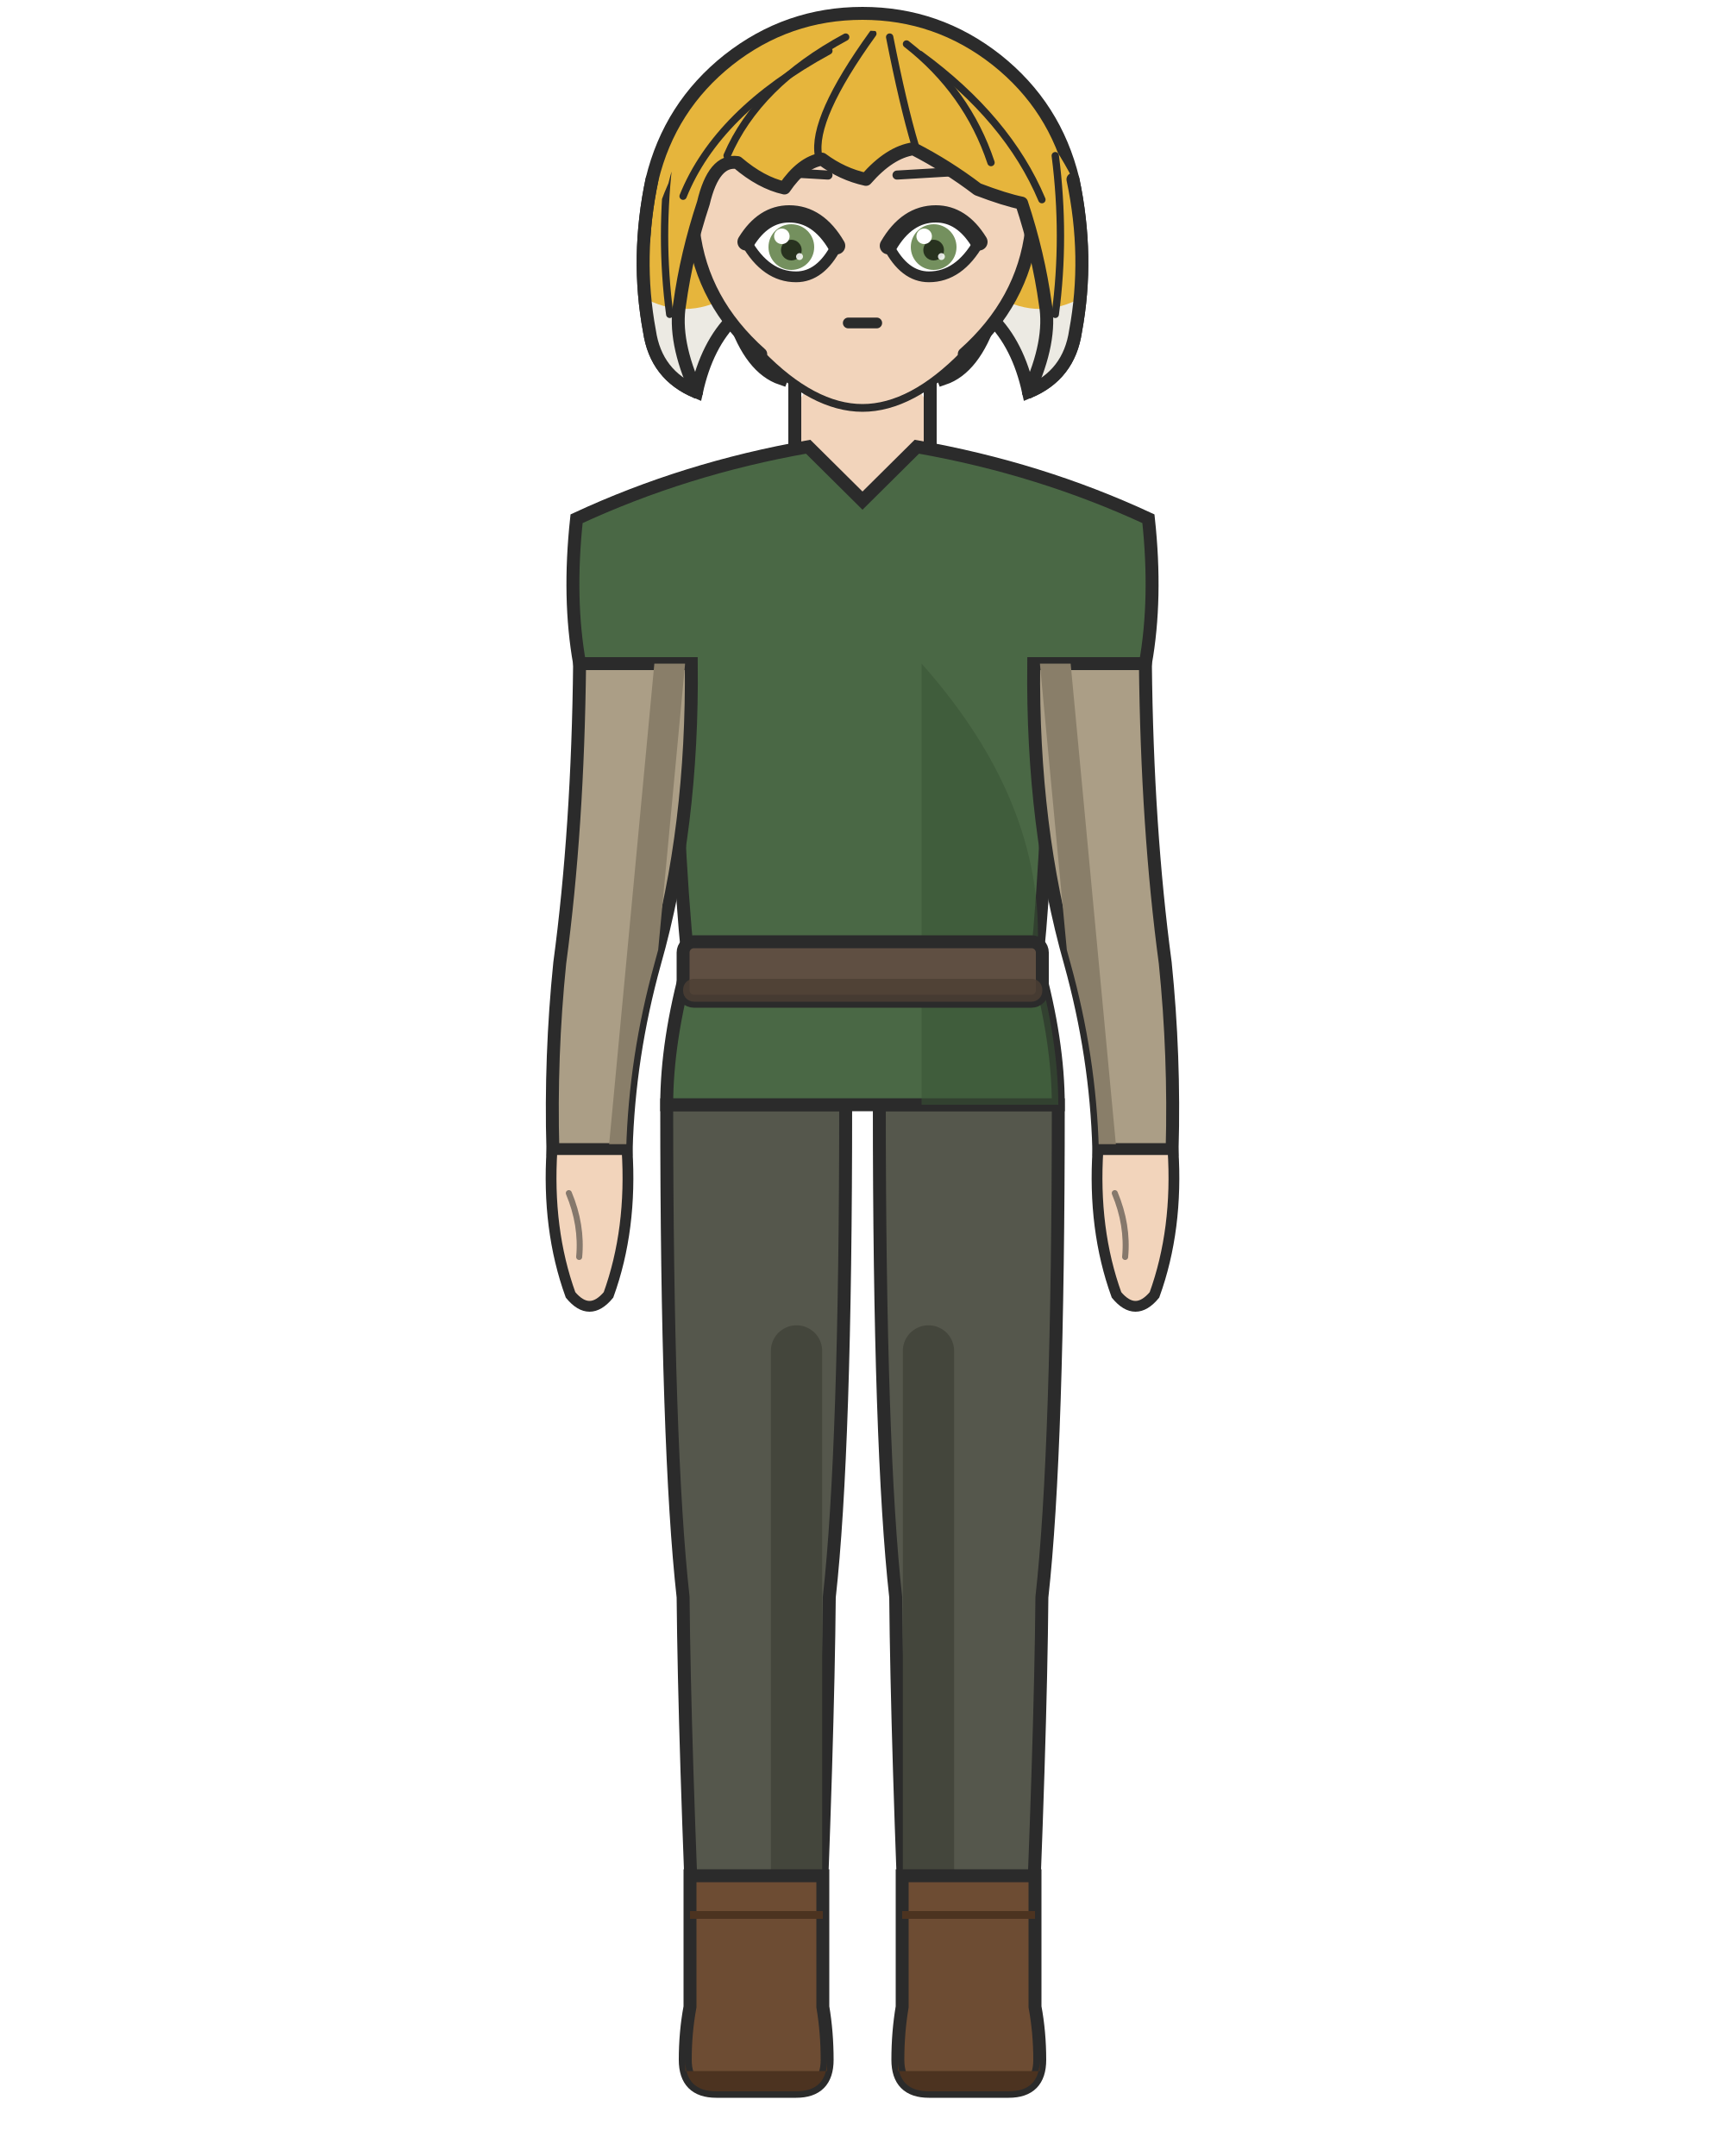
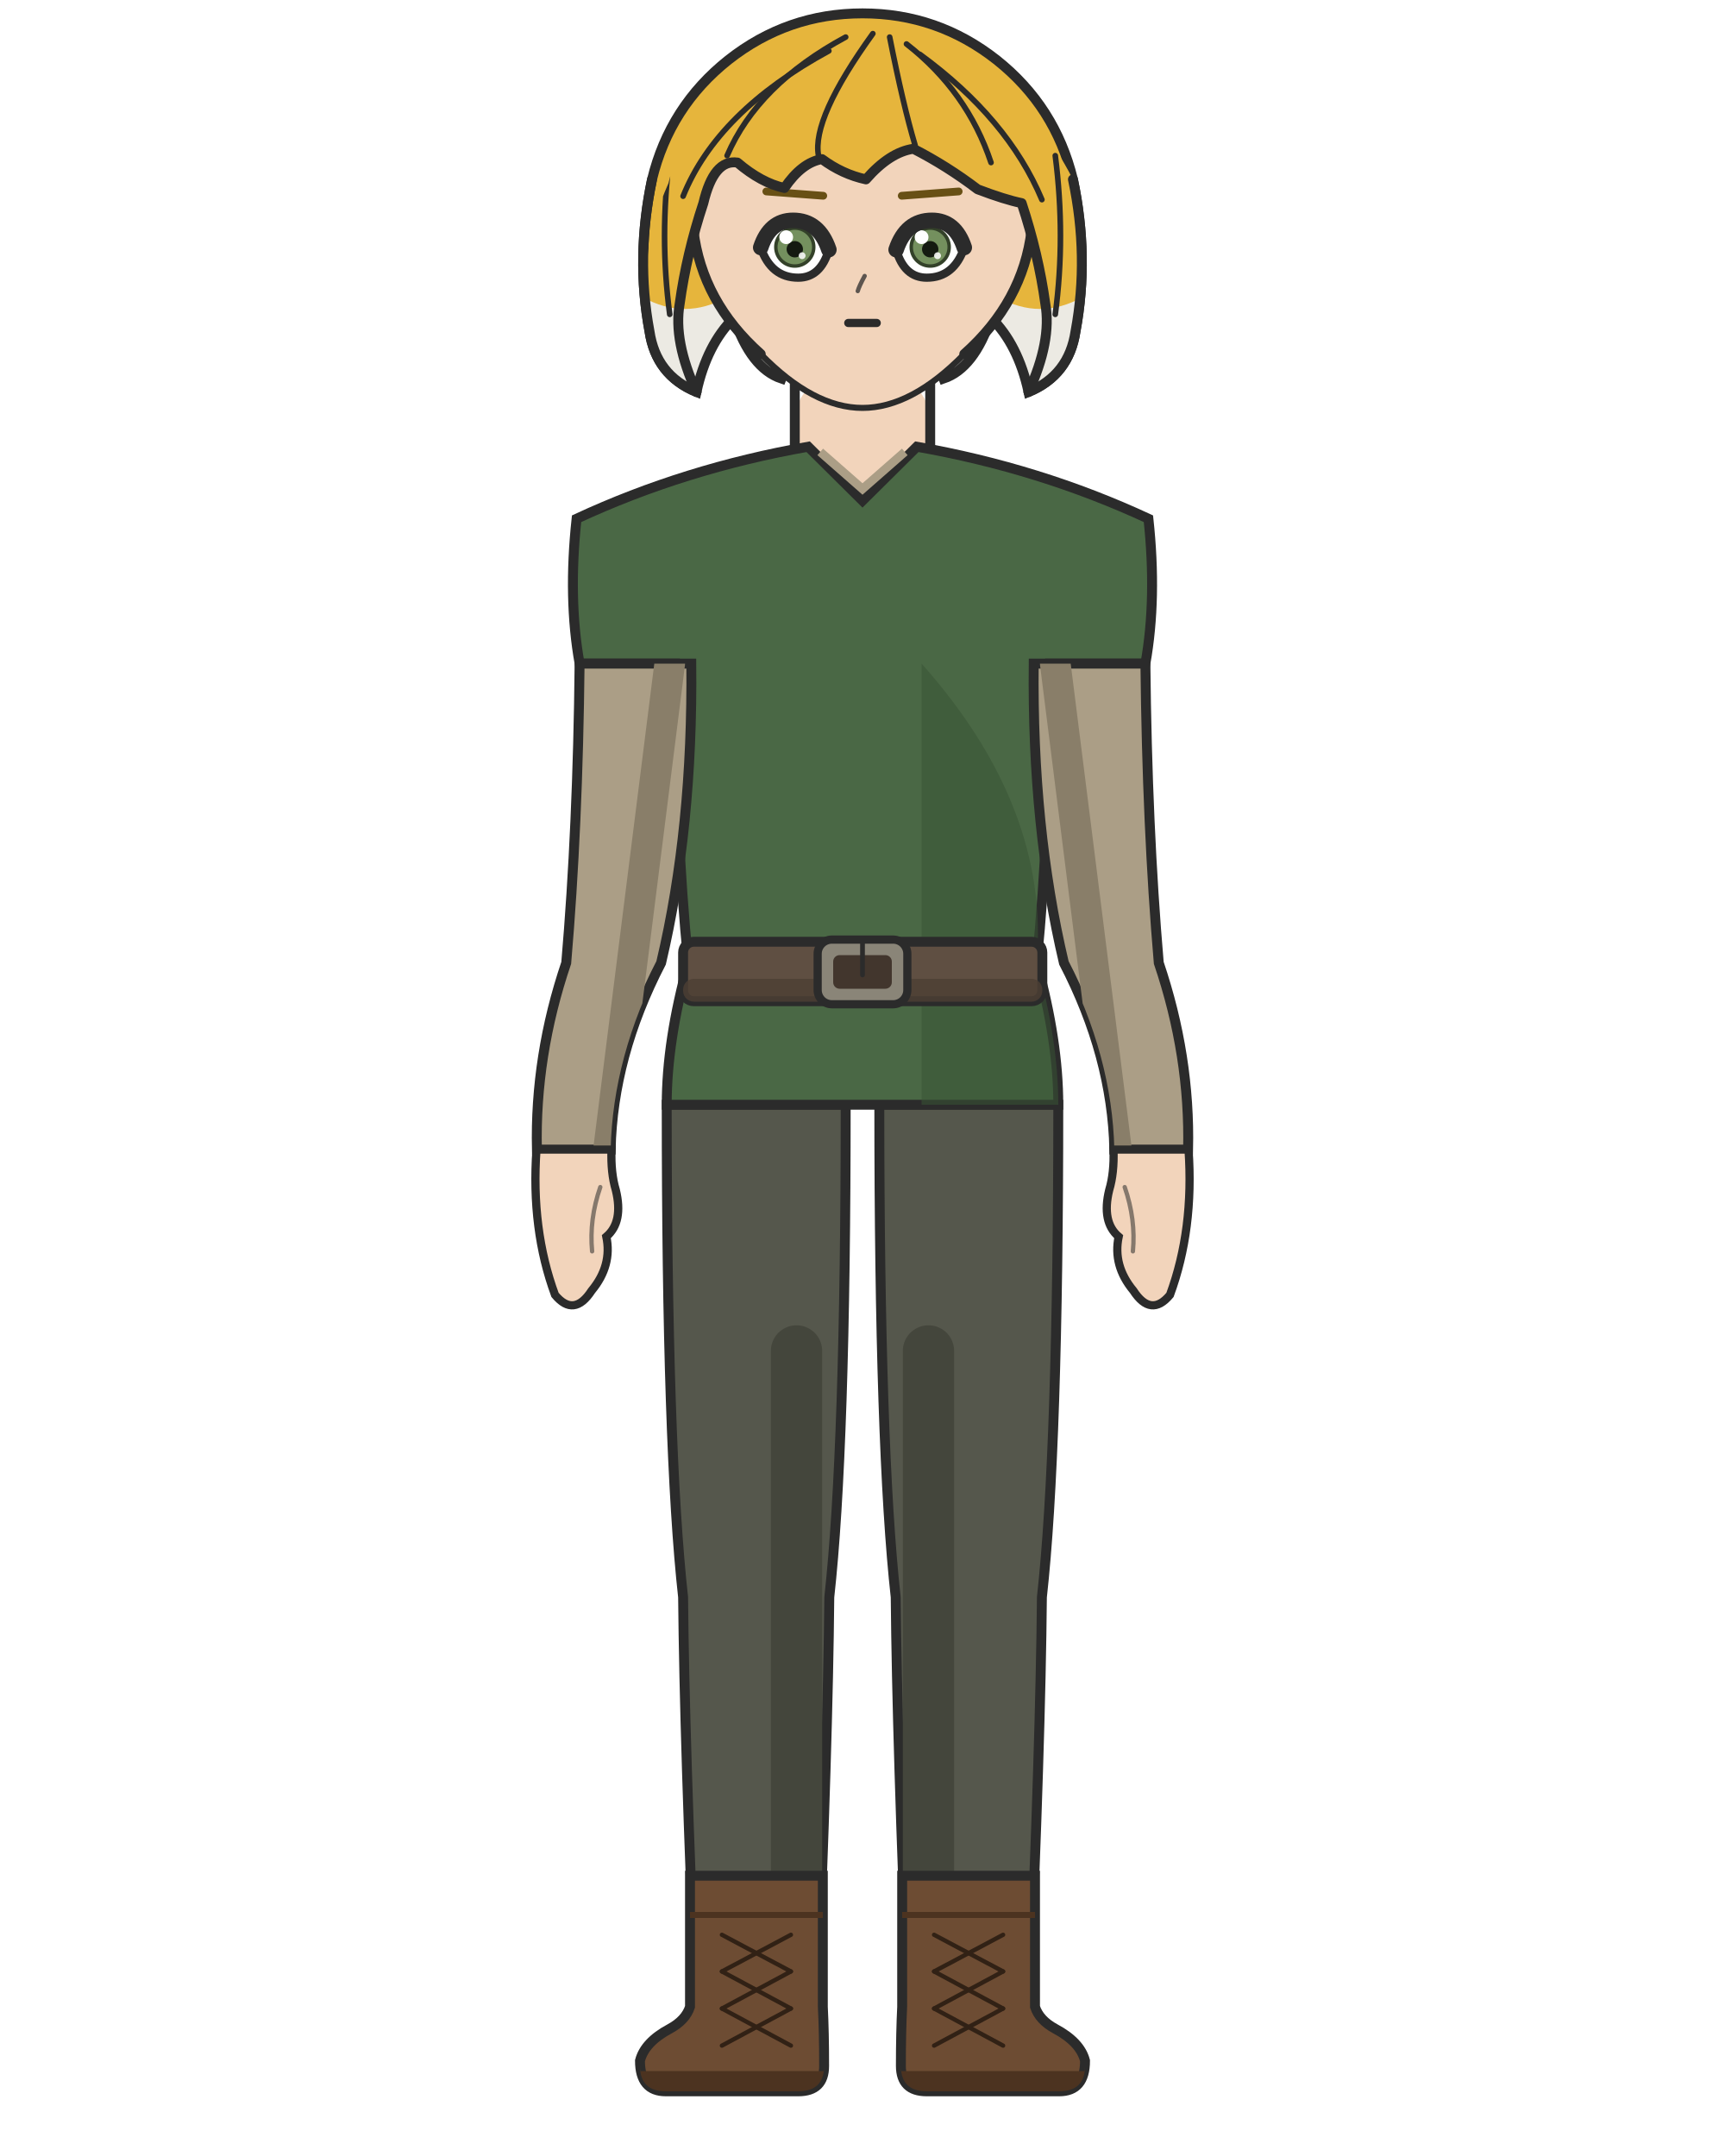
<svg xmlns="http://www.w3.org/2000/svg" width="400" height="500" viewBox="0 0 400 500">
  <rect width="100%" height="100%" fill="white" />
  <defs>
    <clipPath id="hair-tips">
      <path d="M 125.4 68.9 Q 138.0 74.4 149.0 68.9 Q 158.8 74.4 168.6 68.9 Q 183.5 74.4 200.0 68.9 Q 216.5 74.4 231.4 68.9 Q 241.2 74.4 251.0 68.9 Q 262.0 74.4 274.6 68.9 Q 274.6 107.4 274.6 143.5 Q 200.0 143.5 125.4 143.5 Z" />
    </clipPath>
    <clipPath id="hair-front">
      <path d="M 161.5 90.9 Q 156.1 79.1 157.6 70.5 Q 159.2 58.9 163.1 47.1 Q 165.5 36.9 171.0 37.7 Q 176.5 42.4 181.9 43.6 Q 185.9 37.7 190.6 36.9 Q 195.3 40.4 200.8 41.6 Q 206.3 35.3 211.8 34.5 Q 219.6 38.5 226.7 43.9 Q 233.0 46.3 236.9 47.1 Q 240.8 58.9 242.4 70.5 Q 243.9 79.1 238.5 90.9 Q 247.9 87.0 249.4 76.8 Q 252.6 59.6 248.8 41.6 Q 241.3 26.9 228.6 17.0 Q 216.0 7.1 200.0 7.1 Q 184.0 7.1 171.4 17.0 Q 158.7 26.9 155.0 42.5 Q 147.4 59.6 150.6 76.8 Q 152.1 87.0 161.5 90.9 Z" />
    </clipPath>
  </defs>
  <path d="M 151.2 41.6 Q 155.3 24.7 168.9 13.9 Q 182.6 3.1 200.0 3.1 Q 217.4 3.1 231.1 13.9 Q 244.7 24.7 248.8 41.6 Q 252.6 59.6 249.4 76.8 Q 247.9 87.0 238.5 90.9 Q 236.1 79.9 229.8 73.7 Q 225.9 85.4 218.8 87.8 Q 214.1 75.2 206.3 72.1 Q 200.0 79.1 193.7 72.1 Q 185.9 75.2 181.2 87.8 Q 174.1 85.4 170.2 73.7 Q 163.9 79.9 161.5 90.9 Q 152.1 87.0 150.6 76.8 Q 147.4 59.6 151.2 41.6 Z" fill="#e6b53c" />
  <path d="M 151.2 41.6 Q 155.3 24.7 168.9 13.9 Q 182.6 3.1 200.0 3.1 Q 217.4 3.1 231.1 13.9 Q 244.7 24.7 248.8 41.6 Q 252.6 59.6 249.4 76.8 Q 247.9 87.0 238.5 90.9 Q 236.1 79.9 229.8 73.7 Q 225.9 85.4 218.8 87.8 Q 214.1 75.2 206.3 72.1 Q 200.0 79.1 193.7 72.1 Q 185.9 75.2 181.2 87.8 Q 174.1 85.4 170.2 73.7 Q 163.9 79.9 161.5 90.9 Q 152.1 87.0 150.6 76.8 Q 147.4 59.6 151.2 41.6 Z" fill="#eceae3" clip-path="url(#hair-tips)" />
-   <path d="M 151.2 41.6 Q 155.3 24.7 168.9 13.9 Q 182.6 3.1 200.0 3.1 Q 217.4 3.1 231.1 13.9 Q 244.7 24.7 248.8 41.6 Q 252.6 59.6 249.4 76.8 Q 247.9 87.0 238.5 90.9 Q 236.1 79.9 229.8 73.7 Q 225.9 85.4 218.8 87.8 Q 214.1 75.2 206.3 72.1 Q 200.0 79.1 193.7 72.1 Q 185.9 75.2 181.2 87.8 Q 174.1 85.4 170.2 73.7 Q 163.9 79.9 161.5 90.9 Q 152.1 87.0 150.6 76.8 Q 147.4 59.6 151.2 41.6 Z" fill="none" stroke="#2b2b2b" stroke-width="3" />
+   <path d="M 151.2 41.6 Q 155.3 24.7 168.9 13.9 Q 182.6 3.1 200.0 3.1 Q 217.4 3.1 231.1 13.9 Q 244.7 24.7 248.8 41.6 Q 252.6 59.6 249.4 76.8 Q 247.9 87.0 238.5 90.9 Q 236.1 79.9 229.8 73.7 Q 225.9 85.4 218.8 87.8 Q 214.1 75.2 206.3 72.1 Q 200.0 79.1 193.7 72.1 Q 185.9 75.2 181.2 87.8 Q 174.1 85.4 170.2 73.7 Q 163.9 79.9 161.5 90.9 Q 152.1 87.0 150.6 76.8 Q 147.4 59.6 151.2 41.6 Z" fill="none" stroke="#2b2b2b" stroke-width="2.3" />
  <rect x="184.3" y="86.7" width="31.4" height="34.1" rx="11.0" fill="#f2d4bb" />
-   <line x1="184.3" y1="86.7" x2="184.3" y2="120.9" stroke="#2b2b2b" stroke-width="3" />
-   <line x1="215.7" y1="86.7" x2="215.7" y2="120.9" stroke="#2b2b2b" stroke-width="3" />
-   <path d="M 154.6 256.2 L 196.1 256.2 Q 196.1 336.2 192.3 370.4 Q 192.0 403.7 189.4 465.4 L 161.4 465.4 Q 158.7 403.7 158.4 370.4 Q 154.6 336.2 154.6 256.2 Z" fill="#55574c" stroke="#2b2b2b" stroke-width="3" />
+   <line x1="184.3" y1="86.7" x2="184.3" y2="120.9" stroke="#2b2b2b" stroke-width="2.3" />
+   <line x1="215.7" y1="86.7" x2="215.7" y2="120.9" stroke="#2b2b2b" stroke-width="2.3" />
+   <path d="M 154.6 256.2 L 196.1 256.2 Q 196.1 336.2 192.3 370.4 Q 192.0 403.7 189.4 465.4 L 161.4 465.4 Q 158.7 403.7 158.4 370.4 Q 154.6 336.2 154.6 256.2 Z" fill="#55574c" stroke="#2b2b2b" stroke-width="2.3" />
  <line x1="184.7" y1="313.3" x2="184.7" y2="465.4" stroke="#44463c" stroke-width="11.9" stroke-linecap="round" />
-   <path d="M 160.0 435.0 L 160.0 465.4 Q 158.9 471.3 158.9 477.7 Q 158.9 485.0 166.1 485.0 L 184.6 485.0 Q 191.8 485.0 191.8 477.7 Q 191.8 471.3 190.8 465.4 L 190.8 435.0 Z" fill="#6d4c33" stroke="#2b2b2b" stroke-width="3" />
-   <path d="M 158.9 480.3 L 191.8 480.3 L 191.8 477.7 Q 191.8 485.0 184.6 485.0 L 166.1 485.0 Q 158.9 485.0 158.9 477.7 Z" fill="#4c3320" />
-   <line x1="160.0" y1="444.1" x2="190.8" y2="444.1" stroke="#4c3320" stroke-width="1.8" />
-   <path d="M 203.9 256.2 L 245.4 256.2 Q 245.4 336.2 241.6 370.4 Q 241.3 403.7 238.6 465.4 L 210.6 465.4 Q 208.0 403.7 207.7 370.4 Q 203.9 336.2 203.9 256.2 Z" fill="#55574c" stroke="#2b2b2b" stroke-width="3" />
+   <path d="M 190.8 435.0 L 190.8 465.4 Q 191.1 471.3 191.1 479.1 Q 191.1 485.0 185.1 485.0 L 154.4 485.0 Q 148.4 485.0 148.4 477.9 Q 149.5 473.6 155.3 470.5 Q 159.0 468.5 160.0 465.4 L 160.0 435.0 Z" fill="#6d4c33" stroke="#2b2b2b" stroke-width="2.3" />
+   <path d="M 191.1 480.3 L 148.4 480.3 L 148.4 479.1 Q 148.4 485.0 154.4 485.0 L 185.1 485.0 Q 191.1 485.0 191.1 479.1 Z" fill="#4c3320" />
+   <line x1="160.0" y1="444.1" x2="190.8" y2="444.1" stroke="#4c3320" stroke-width="1.4" />
+   <line x1="183.4" y1="448.7" x2="167.4" y2="457.2" stroke="#312115" stroke-width="1.0" stroke-linecap="round" />
+   <line x1="167.4" y1="448.7" x2="183.4" y2="457.2" stroke="#312115" stroke-width="1.0" stroke-linecap="round" />
+   <line x1="183.4" y1="457.2" x2="167.4" y2="465.8" stroke="#312115" stroke-width="1.0" stroke-linecap="round" />
+   <line x1="167.4" y1="457.2" x2="183.4" y2="465.8" stroke="#312115" stroke-width="1.0" stroke-linecap="round" />
+   <line x1="183.4" y1="465.8" x2="167.4" y2="474.4" stroke="#312115" stroke-width="1.0" stroke-linecap="round" />
+   <line x1="167.4" y1="465.8" x2="183.4" y2="474.4" stroke="#312115" stroke-width="1.0" stroke-linecap="round" />
+   <path d="M 203.9 256.2 L 245.4 256.2 Q 245.4 336.2 241.6 370.4 Q 241.3 403.7 238.6 465.4 L 210.6 465.4 Q 208.0 403.7 207.7 370.4 Q 203.9 336.2 203.9 256.2 Z" fill="#55574c" stroke="#2b2b2b" stroke-width="2.3" />
  <line x1="215.3" y1="313.3" x2="215.3" y2="465.4" stroke="#44463c" stroke-width="11.9" stroke-linecap="round" />
-   <path d="M 209.2 435.0 L 209.2 465.4 Q 208.2 471.3 208.2 477.7 Q 208.2 485.0 215.4 485.0 L 233.9 485.0 Q 241.1 485.0 241.1 477.7 Q 241.1 471.3 240.0 465.4 L 240.0 435.0 Z" fill="#6d4c33" stroke="#2b2b2b" stroke-width="3" />
-   <path d="M 208.2 480.3 L 241.1 480.3 L 241.1 477.7 Q 241.1 485.0 233.9 485.0 L 215.4 485.0 Q 208.2 485.0 208.2 477.7 Z" fill="#4c3320" />
-   <line x1="209.2" y1="444.1" x2="240.0" y2="444.1" stroke="#4c3320" stroke-width="1.8" />
-   <path d="M 187.4 103.6 Q 158.9 108.6 133.7 120.3 Q 131.7 138.8 134.4 153.9 L 156.5 153.9 Q 156.5 192.0 159.6 223.3 Q 154.6 241.4 154.6 256.2 L 245.4 256.2 Q 245.4 241.4 240.4 223.3 Q 243.5 192.0 243.5 153.9 L 265.6 153.9 Q 268.3 138.8 266.3 120.3 Q 241.1 108.6 212.6 103.6 L 200.0 116.1 Z" fill="#4a6845" stroke="#2b2b2b" stroke-width="3" />
+   <path d="M 209.2 435.0 L 209.2 465.4 Q 208.9 471.3 208.9 479.1 Q 208.9 485.0 214.9 485.0 L 245.6 485.0 Q 251.6 485.0 251.6 477.9 Q 250.5 473.6 244.7 470.5 Q 241.0 468.5 240.0 465.4 L 240.0 435.0 Z" fill="#6d4c33" stroke="#2b2b2b" stroke-width="2.3" />
+   <path d="M 208.9 480.3 L 251.6 480.3 L 251.6 479.1 Q 251.6 485.0 245.6 485.0 L 214.9 485.0 Q 208.9 485.0 208.9 479.1 Z" fill="#4c3320" />
+   <line x1="209.2" y1="444.1" x2="240.0" y2="444.1" stroke="#4c3320" stroke-width="1.4" />
+   <line x1="232.6" y1="448.7" x2="216.6" y2="457.2" stroke="#312115" stroke-width="1.0" stroke-linecap="round" />
+   <line x1="216.6" y1="448.7" x2="232.6" y2="457.2" stroke="#312115" stroke-width="1.0" stroke-linecap="round" />
+   <line x1="232.6" y1="457.2" x2="216.6" y2="465.8" stroke="#312115" stroke-width="1.0" stroke-linecap="round" />
+   <line x1="216.6" y1="457.2" x2="232.6" y2="465.8" stroke="#312115" stroke-width="1.0" stroke-linecap="round" />
+   <line x1="232.6" y1="465.8" x2="216.6" y2="474.4" stroke="#312115" stroke-width="1.0" stroke-linecap="round" />
+   <line x1="216.6" y1="465.8" x2="232.6" y2="474.4" stroke="#312115" stroke-width="1.0" stroke-linecap="round" />
+   <path d="M 187.4 103.6 Q 158.9 108.6 133.7 120.3 Q 131.7 138.8 134.4 153.9 L 156.5 153.9 Q 156.5 192.0 159.6 223.3 Q 154.6 241.4 154.6 256.2 L 245.4 256.2 Q 245.4 241.4 240.4 223.3 Q 243.5 192.0 243.5 153.9 L 265.6 153.9 Q 268.3 138.8 266.3 120.3 Q 241.1 108.6 212.6 103.6 L 200.0 116.1 Z" fill="#4a6845" stroke="#2b2b2b" stroke-width="2.3" />
+   <path d="M 190.2 104.8 L 200.0 113.4 L 209.8 104.8" fill="none" stroke="#ab9e86" stroke-width="2.0" />
  <path d="M 213.7 153.9 Q 243.5 187.4 240.4 223.3 Q 245.4 241.4 245.4 256.2 L 213.7 256.2 Z" fill="#395335" opacity="0.55" />
-   <rect x="158.4" y="218.4" width="83.3" height="13.8" rx="2.5" fill="#5f4f42" stroke="#2b2b2b" stroke-width="3" />
+   <rect x="158.4" y="218.4" width="83.3" height="13.8" rx="2.5" fill="#5f4f42" stroke="#2b2b2b" stroke-width="2.3" />
  <rect x="158.4" y="227.0" width="83.3" height="5.3" rx="2.5" fill="#4c3e33" opacity="0.8" />
+   <rect x="189.6" y="217.9" width="20.8" height="15.0" rx="3.3" fill="#8a8578" stroke="#2b2b2b" stroke-width="1.9" />
+   <rect x="193.2" y="221.5" width="13.6" height="7.8" rx="1.5" fill="#42362d" />
+   <line x1="200.0" y1="217.9" x2="200.0" y2="226.1" stroke="#2b2b2b" stroke-width="1.1" stroke-linecap="round" />
  <defs>
    <clipPath id="arm-l">
-       <path d="M 160.3 153.9 L 134.4 153.9 Q 134.0 192.0 129.8 223.3 Q 127.6 244.9 128.2 266.6 L 145.2 266.6 Q 145.8 244.9 151.8 223.3 Q 160.7 192.0 160.3 153.9 Z" />
+       <path d="M 160.3 153.9 L 134.4 153.9 Q 134.0 192.0 131.3 223.3 Q 124.0 244.9 124.5 266.6 L 141.6 266.6 Q 142.1 244.9 153.3 223.3 Q 160.7 192.0 160.3 153.9 Z" />
    </clipPath>
  </defs>
-   <path d="M 160.3 153.9 L 134.4 153.9 Q 134.0 192.0 129.8 223.3 Q 127.6 244.9 128.2 266.6 L 145.2 266.6 Q 145.8 244.9 151.8 223.3 Q 160.7 192.0 160.3 153.9 Z" fill="#ab9e86" stroke="#2b2b2b" stroke-width="3" />
+   <path d="M 160.3 153.9 L 134.4 153.9 Q 134.0 192.0 131.3 223.3 Q 124.0 244.9 124.5 266.6 L 141.6 266.6 Q 142.1 244.9 153.3 223.3 Q 160.7 192.0 160.3 153.9 Z" fill="#ab9e86" stroke="#2b2b2b" stroke-width="2.3" />
  <g clip-path="url(#arm-l)">
-     <line x1="155.3" y1="153.9" x2="144.7" y2="266.6" stroke="#897e69" stroke-width="7.1" stroke-linecap="round" />
+     <line x1="155.3" y1="153.9" x2="141.1" y2="266.6" stroke="#897e69" stroke-width="7.1" stroke-linecap="round" />
  </g>
-   <path d="M 128.0 266.6 Q 126.8 285.1 132.3 300.3 Q 136.7 305.6 141.1 300.3 Q 146.6 285.1 145.4 266.6 Z" fill="#f2d4bb" stroke="#2b2b2b" stroke-width="2.5" />
-   <path d="M 131.9 276.7 Q 135.0 284.1 134.3 291.5" fill="none" stroke="#2b2b2b" stroke-width="1.4" opacity="0.55" stroke-linecap="round" />
+   <path d="M 124.4 266.6 Q 123.1 285.1 128.7 300.3 Q 133.1 305.6 137.2 299.3 Q 142.0 293.5 140.6 286.8 Q 144.6 283.4 142.8 276.0 Q 141.6 272.0 141.8 266.6 Z" fill="#f2d4bb" stroke="#2b2b2b" stroke-width="1.9" />
+   <path d="M 139.2 275.3 Q 136.6 282.8 137.3 290.2" fill="none" stroke="#2b2b2b" stroke-width="1.0" opacity="0.55" stroke-linecap="round" />
  <defs>
    <clipPath id="arm-r">
-       <path d="M 239.7 153.9 L 265.6 153.9 Q 266.0 192.0 270.2 223.3 Q 272.4 244.9 271.8 266.6 L 254.8 266.6 Q 254.2 244.9 248.2 223.3 Q 239.3 192.0 239.7 153.9 Z" />
+       <path d="M 239.7 153.9 L 265.6 153.9 Q 266.0 192.0 268.7 223.3 Q 276.0 244.9 275.5 266.6 L 258.4 266.6 Q 257.9 244.9 246.7 223.3 Q 239.3 192.0 239.7 153.9 Z" />
    </clipPath>
  </defs>
-   <path d="M 239.7 153.9 L 265.6 153.9 Q 266.0 192.0 270.2 223.3 Q 272.4 244.9 271.8 266.6 L 254.8 266.6 Q 254.2 244.9 248.2 223.3 Q 239.3 192.0 239.7 153.9 Z" fill="#ab9e86" stroke="#2b2b2b" stroke-width="3" />
+   <path d="M 239.7 153.9 L 265.6 153.9 Q 266.0 192.0 268.7 223.3 Q 276.0 244.9 275.5 266.6 L 258.4 266.6 Q 257.9 244.9 246.7 223.3 Q 239.3 192.0 239.7 153.9 Z" fill="#ab9e86" stroke="#2b2b2b" stroke-width="2.3" />
  <g clip-path="url(#arm-r)">
-     <line x1="244.7" y1="153.9" x2="255.3" y2="266.6" stroke="#897e69" stroke-width="7.1" stroke-linecap="round" />
+     <line x1="244.7" y1="153.9" x2="258.9" y2="266.6" stroke="#897e69" stroke-width="7.1" stroke-linecap="round" />
  </g>
-   <path d="M 254.6 266.6 Q 253.4 285.1 258.9 300.3 Q 263.3 305.6 267.7 300.3 Q 273.2 285.1 272.0 266.6 Z" fill="#f2d4bb" stroke="#2b2b2b" stroke-width="2.5" />
-   <path d="M 258.5 276.7 Q 261.6 284.1 260.9 291.5" fill="none" stroke="#2b2b2b" stroke-width="1.4" opacity="0.55" stroke-linecap="round" />
+   <path d="M 275.6 266.6 Q 276.9 285.1 271.3 300.3 Q 266.9 305.6 262.8 299.3 Q 258.0 293.5 259.4 286.8 Q 255.4 283.4 257.2 276.0 Q 258.4 272.0 258.2 266.6 Z" fill="#f2d4bb" stroke="#2b2b2b" stroke-width="1.9" />
+   <path d="M 260.8 275.3 Q 263.4 282.8 262.7 290.2" fill="none" stroke="#2b2b2b" stroke-width="1.0" opacity="0.55" stroke-linecap="round" />
  <path d="M 200.0 14.1 Q 216.3 14.1 227.7 25.6 Q 239.2 37.1 239.2 53.4 Q 237.2 70.0 223.6 82.1 Q 211.4 94.6 200.0 94.6 Q 188.6 94.6 176.4 82.1 Q 162.8 70.0 160.8 53.4 Q 160.8 37.1 172.3 25.6 Q 183.7 14.1 200.0 14.1 Z" fill="#f2d4bb" />
-   <path d="M 176.4 82.1 Q 162.8 70.0 160.8 53.4 Q 160.8 37.1 172.3 25.6 Q 183.7 14.1 200.0 14.1 Q 216.3 14.1 227.7 25.6 Q 239.2 37.1 239.2 53.4 Q 237.2 70.0 223.6 82.1" fill="none" stroke="#2b2b2b" stroke-width="3" stroke-linecap="round" />
-   <path d="M 223.6 82.1 Q 211.4 94.6 200.0 94.6 Q 188.6 94.6 176.4 82.1" fill="none" stroke="#2b2b2b" stroke-width="1.8" stroke-linecap="round" />
-   <line x1="192.0" y1="40.6" x2="175.1" y2="39.6" stroke="#2b2b2b" stroke-width="2.1" stroke-linecap="round" />
+   <path d="M 176.4 82.1 Q 162.8 70.0 160.8 53.4 Q 160.8 37.1 172.3 25.6 Q 183.7 14.1 200.0 14.1 Q 216.3 14.1 227.7 25.6 Q 239.2 37.1 239.2 53.4 Q 237.2 70.0 223.6 82.1" fill="none" stroke="#2b2b2b" stroke-width="2.3" stroke-linecap="round" />
+   <path d="M 223.6 82.1 Q 211.4 94.6 200.0 94.6 Q 188.6 94.6 176.4 82.1" fill="none" stroke="#2b2b2b" stroke-width="1.4" stroke-linecap="round" />
+   <line x1="190.9" y1="45.4" x2="177.7" y2="44.4" stroke="#685015" stroke-width="1.8" stroke-linecap="round" />
  <defs>
    <clipPath id="eye-l">
-       <path d="M 194.0 57.0 Q 189.7 49.6 183.0 49.6 Q 177.0 49.6 173.0 56.1 Q 177.6 64.2 184.6 64.2 Q 190.3 64.2 194.0 57.0 Z" />
+       <path d="M 192.2 57.9 Q 189.9 51.1 183.9 51.1 Q 178.5 51.1 176.4 57.4 Q 178.8 64.4 185.1 64.4 Q 190.3 64.4 192.2 57.9 Z" />
    </clipPath>
  </defs>
-   <path d="M 194.0 57.0 Q 189.7 49.6 183.0 49.6 Q 177.0 49.6 173.0 56.1 Q 177.6 64.2 184.6 64.2 Q 190.3 64.2 194.0 57.0 Z" fill="white" stroke="#2b2b2b" stroke-width="2.5" />
+   <path d="M 192.2 57.9 Q 189.9 51.1 183.9 51.1 Q 178.5 51.1 176.4 57.4 Q 178.8 64.4 185.1 64.4 Q 190.3 64.4 192.2 57.9 Z" fill="white" stroke="#2b2b2b" stroke-width="1.9" />
  <g clip-path="url(#eye-l)">
-     <circle cx="183.5" cy="57.3" r="5.3" fill="#74905e" />
-     <circle cx="183.5" cy="58.0" r="2.4" fill="#28321f" />
-     <circle cx="181.3" cy="54.8" r="1.8" fill="white" />
-     <circle cx="185.4" cy="59.5" r="0.8" fill="white" opacity="0.85" />
+     <circle cx="184.3" cy="57.3" r="4.8" fill="#334129" />
+     <circle cx="184.3" cy="57.3" r="4.0" fill="#74905e" />
+     <circle cx="184.3" cy="57.8" r="1.9" fill="#141a10" />
+     <circle cx="182.3" cy="55.0" r="1.6" fill="white" />
+     <circle cx="186.0" cy="59.3" r="0.8" fill="white" opacity="0.85" />
  </g>
-   <path d="M 194.0 57.0 Q 189.7 49.6 183.0 49.6 Q 177.0 49.6 173.0 56.1" fill="none" stroke="#2b2b2b" stroke-width="4" stroke-linecap="round" />
-   <line x1="208.0" y1="40.6" x2="224.9" y2="39.6" stroke="#2b2b2b" stroke-width="2.1" stroke-linecap="round" />
+   <path d="M 192.2 57.9 Q 189.9 51.1 183.9 51.1 Q 178.5 51.1 176.4 57.4" fill="none" stroke="#2b2b2b" stroke-width="3.6" stroke-linecap="round" />
+   <line x1="209.1" y1="45.4" x2="222.3" y2="44.4" stroke="#685015" stroke-width="1.8" stroke-linecap="round" />
  <defs>
    <clipPath id="eye-r">
-       <path d="M 206.0 57.0 Q 210.3 49.6 217.0 49.6 Q 223.0 49.6 227.0 56.1 Q 222.4 64.2 215.4 64.2 Q 209.7 64.2 206.0 57.0 Z" />
+       <path d="M 207.8 57.9 Q 210.1 51.1 216.1 51.1 Q 221.5 51.1 223.6 57.4 Q 221.2 64.4 214.9 64.4 Q 209.7 64.4 207.8 57.9 Z" />
    </clipPath>
  </defs>
-   <path d="M 206.0 57.0 Q 210.3 49.6 217.0 49.6 Q 223.0 49.6 227.0 56.1 Q 222.4 64.2 215.4 64.2 Q 209.7 64.2 206.0 57.0 Z" fill="white" stroke="#2b2b2b" stroke-width="2.5" />
+   <path d="M 207.8 57.9 Q 210.1 51.1 216.1 51.1 Q 221.5 51.1 223.6 57.4 Q 221.2 64.4 214.9 64.4 Q 209.7 64.4 207.8 57.9 Z" fill="white" stroke="#2b2b2b" stroke-width="1.9" />
  <g clip-path="url(#eye-r)">
-     <circle cx="216.5" cy="57.3" r="5.3" fill="#74905e" />
-     <circle cx="216.5" cy="58.0" r="2.4" fill="#28321f" />
-     <circle cx="214.3" cy="54.8" r="1.8" fill="white" />
-     <circle cx="218.3" cy="59.5" r="0.8" fill="white" opacity="0.85" />
+     <circle cx="215.7" cy="57.3" r="4.8" fill="#334129" />
+     <circle cx="215.7" cy="57.3" r="4.0" fill="#74905e" />
+     <circle cx="215.7" cy="57.8" r="1.9" fill="#141a10" />
+     <circle cx="213.7" cy="55.0" r="1.6" fill="white" />
+     <circle cx="217.4" cy="59.3" r="0.8" fill="white" opacity="0.85" />
  </g>
-   <path d="M 206.0 57.0 Q 210.3 49.6 217.0 49.6 Q 223.0 49.6 227.0 56.1" fill="none" stroke="#2b2b2b" stroke-width="4" stroke-linecap="round" />
-   <path d="M 196.7 74.9 Q 200.0 74.9 203.3 74.9" fill="none" stroke="#2b2b2b" stroke-width="2.5" stroke-linecap="round" />
+   <path d="M 207.8 57.9 Q 210.1 51.1 216.1 51.1 Q 221.5 51.1 223.6 57.4" fill="none" stroke="#2b2b2b" stroke-width="3.6" stroke-linecap="round" />
+   <path d="M 200.5 64.0 Q 199.2 66.4 198.9 67.5" fill="none" stroke="#2b2b2b" stroke-width="1.0" opacity="0.75" stroke-linecap="round" />
+   <path d="M 196.7 74.9 Q 200.0 74.9 203.3 74.9" fill="none" stroke="#2b2b2b" stroke-width="1.9" stroke-linecap="round" />
  <path d="M 161.5 90.9 Q 156.1 79.1 157.6 70.5 Q 159.2 58.9 163.1 47.1 Q 165.5 36.9 171.0 37.7 Q 176.5 42.4 181.9 43.6 Q 185.9 37.7 190.6 36.9 Q 195.3 40.4 200.8 41.6 Q 206.3 35.3 211.8 34.5 Q 219.6 38.5 226.7 43.9 Q 233.0 46.3 236.9 47.1 Q 240.8 58.9 242.4 70.5 Q 243.9 79.1 238.5 90.9 Q 247.9 87.0 249.4 76.8 Q 252.6 59.6 248.8 41.6 Q 241.3 26.9 228.6 17.0 Q 216.0 7.1 200.0 7.1 Q 184.0 7.1 171.4 17.0 Q 158.7 26.9 155.0 42.5 Q 147.4 59.6 150.6 76.8 Q 152.1 87.0 161.5 90.9 Z" fill="#e6b53c" />
  <path d="M 161.5 90.9 Q 156.1 79.1 157.6 70.5 Q 159.2 58.9 163.1 47.1 Q 165.5 36.9 171.0 37.7 Q 176.5 42.4 181.9 43.6 Q 185.9 37.7 190.6 36.9 Q 195.3 40.4 200.8 41.6 Q 206.3 35.3 211.8 34.5 Q 219.6 38.5 226.7 43.9 Q 233.0 46.3 236.9 47.1 Q 240.8 58.9 242.4 70.5 Q 243.9 79.1 238.5 90.9 Q 247.9 87.0 249.4 76.8 Q 252.6 59.6 248.8 41.6 Q 241.3 26.9 228.6 17.0 Q 216.0 7.1 200.0 7.1 Q 184.0 7.1 171.4 17.0 Q 158.7 26.9 155.0 42.5 Q 147.4 59.6 150.6 76.8 Q 152.1 87.0 161.5 90.9 Z" fill="#eceae3" clip-path="url(#hair-tips)" />
-   <path d="M 161.5 90.9 Q 156.1 79.1 157.6 70.5 Q 159.2 58.9 163.1 47.1 Q 165.5 36.9 171.0 37.7 Q 176.5 42.4 181.9 43.6 Q 185.9 37.7 190.6 36.9 Q 195.3 40.4 200.8 41.6 Q 206.3 35.3 211.8 34.5 Q 219.6 38.5 226.7 43.9 Q 233.0 46.3 236.9 47.1 Q 240.8 58.9 242.4 70.5 Q 243.9 79.1 238.5 90.9" fill="none" stroke="#2b2b2b" stroke-width="3" stroke-linecap="round" stroke-linejoin="round" />
-   <path d="M 161.5 90.9 Q 152.1 87.0 150.6 76.8 Q 147.4 59.6 151.2 41.6" fill="none" stroke="#2b2b2b" stroke-width="3" stroke-linecap="round" />
-   <path d="M 238.5 90.9 Q 247.9 87.0 249.4 76.8 Q 252.6 59.6 248.8 41.6" fill="none" stroke="#2b2b2b" stroke-width="3" stroke-linecap="round" />
-   <path d="M 196.1 8.6 Q 175.7 19.6 168.6 36.1" fill="none" stroke="#2b2b2b" stroke-width="1.7" stroke-linecap="round" clip-path="url(#hair-front)" />
-   <path d="M 202.4 7.8 Q 188.2 27.5 189.8 36.1" fill="none" stroke="#2b2b2b" stroke-width="1.7" stroke-linecap="round" clip-path="url(#hair-front)" />
-   <path d="M 206.3 8.6 Q 209.4 24.3 212.2 33.7" fill="none" stroke="#2b2b2b" stroke-width="1.7" stroke-linecap="round" clip-path="url(#hair-front)" />
-   <path d="M 210.2 10.2 Q 224.3 21.2 229.8 37.7" fill="none" stroke="#2b2b2b" stroke-width="1.7" stroke-linecap="round" clip-path="url(#hair-front)" />
-   <path d="M 213.3 12.6 Q 233.7 27.5 241.6 46.3" fill="none" stroke="#2b2b2b" stroke-width="1.7" stroke-linecap="round" clip-path="url(#hair-front)" />
-   <path d="M 192.2 11.8 Q 166.3 25.9 158.4 45.5" fill="none" stroke="#2b2b2b" stroke-width="1.7" stroke-linecap="round" clip-path="url(#hair-front)" />
-   <path d="M 244.7 36.1 Q 247.1 54.9 244.7 72.9" fill="none" stroke="#2b2b2b" stroke-width="1.7" stroke-linecap="round" clip-path="url(#hair-front)" />
-   <path d="M 155.3 36.1 Q 152.9 54.9 155.3 72.9" fill="none" stroke="#2b2b2b" stroke-width="1.7" stroke-linecap="round" clip-path="url(#hair-front)" />
-   <path d="M 235.3 57.3 Q 237.7 65.0 235.3 75.2" fill="none" stroke="#2b2b2b" stroke-width="1.7" stroke-linecap="round" clip-path="url(#hair-front)" />
-   <path d="M 164.7 57.3 Q 162.3 65.0 164.7 75.2" fill="none" stroke="#2b2b2b" stroke-width="1.7" stroke-linecap="round" clip-path="url(#hair-front)" />
+   <path d="M 161.5 90.9 Q 156.1 79.1 157.6 70.5 Q 159.2 58.9 163.1 47.1 Q 165.5 36.9 171.0 37.7 Q 176.5 42.4 181.9 43.6 Q 185.9 37.7 190.6 36.9 Q 195.3 40.4 200.8 41.6 Q 206.3 35.3 211.8 34.5 Q 219.6 38.5 226.7 43.9 Q 233.0 46.3 236.9 47.1 Q 240.8 58.9 242.4 70.5 Q 243.9 79.1 238.5 90.9" fill="none" stroke="#2b2b2b" stroke-width="2.3" stroke-linecap="round" stroke-linejoin="round" />
+   <path d="M 161.5 90.9 Q 152.1 87.0 150.6 76.8 Q 147.4 59.6 151.2 41.6" fill="none" stroke="#2b2b2b" stroke-width="2.3" stroke-linecap="round" />
+   <path d="M 238.5 90.9 Q 247.9 87.0 249.4 76.8 Q 252.6 59.6 248.8 41.6" fill="none" stroke="#2b2b2b" stroke-width="2.3" stroke-linecap="round" />
+   <path d="M 196.1 8.6 Q 175.7 19.6 168.6 36.1" fill="none" stroke="#2b2b2b" stroke-width="1.3" stroke-linecap="round" clip-path="url(#hair-front)" />
+   <path d="M 202.4 7.8 Q 188.2 27.5 189.8 36.1" fill="none" stroke="#2b2b2b" stroke-width="1.3" stroke-linecap="round" clip-path="url(#hair-front)" />
+   <path d="M 206.3 8.6 Q 209.4 24.3 212.2 33.7" fill="none" stroke="#2b2b2b" stroke-width="1.3" stroke-linecap="round" clip-path="url(#hair-front)" />
+   <path d="M 210.2 10.2 Q 224.3 21.2 229.8 37.7" fill="none" stroke="#2b2b2b" stroke-width="1.3" stroke-linecap="round" clip-path="url(#hair-front)" />
+   <path d="M 213.3 12.6 Q 233.7 27.5 241.6 46.3" fill="none" stroke="#2b2b2b" stroke-width="1.3" stroke-linecap="round" clip-path="url(#hair-front)" />
+   <path d="M 192.2 11.8 Q 166.3 25.9 158.4 45.5" fill="none" stroke="#2b2b2b" stroke-width="1.3" stroke-linecap="round" clip-path="url(#hair-front)" />
+   <path d="M 244.7 36.1 Q 247.1 54.9 244.7 72.9" fill="none" stroke="#2b2b2b" stroke-width="1.3" stroke-linecap="round" clip-path="url(#hair-front)" />
+   <path d="M 155.3 36.1 Q 152.9 54.9 155.3 72.9" fill="none" stroke="#2b2b2b" stroke-width="1.3" stroke-linecap="round" clip-path="url(#hair-front)" />
+   <path d="M 235.3 57.3 Q 237.7 65.0 235.3 75.2" fill="none" stroke="#2b2b2b" stroke-width="1.3" stroke-linecap="round" clip-path="url(#hair-front)" />
+   <path d="M 164.7 57.3 Q 162.3 65.0 164.7 75.2" fill="none" stroke="#2b2b2b" stroke-width="1.3" stroke-linecap="round" clip-path="url(#hair-front)" />
</svg>
